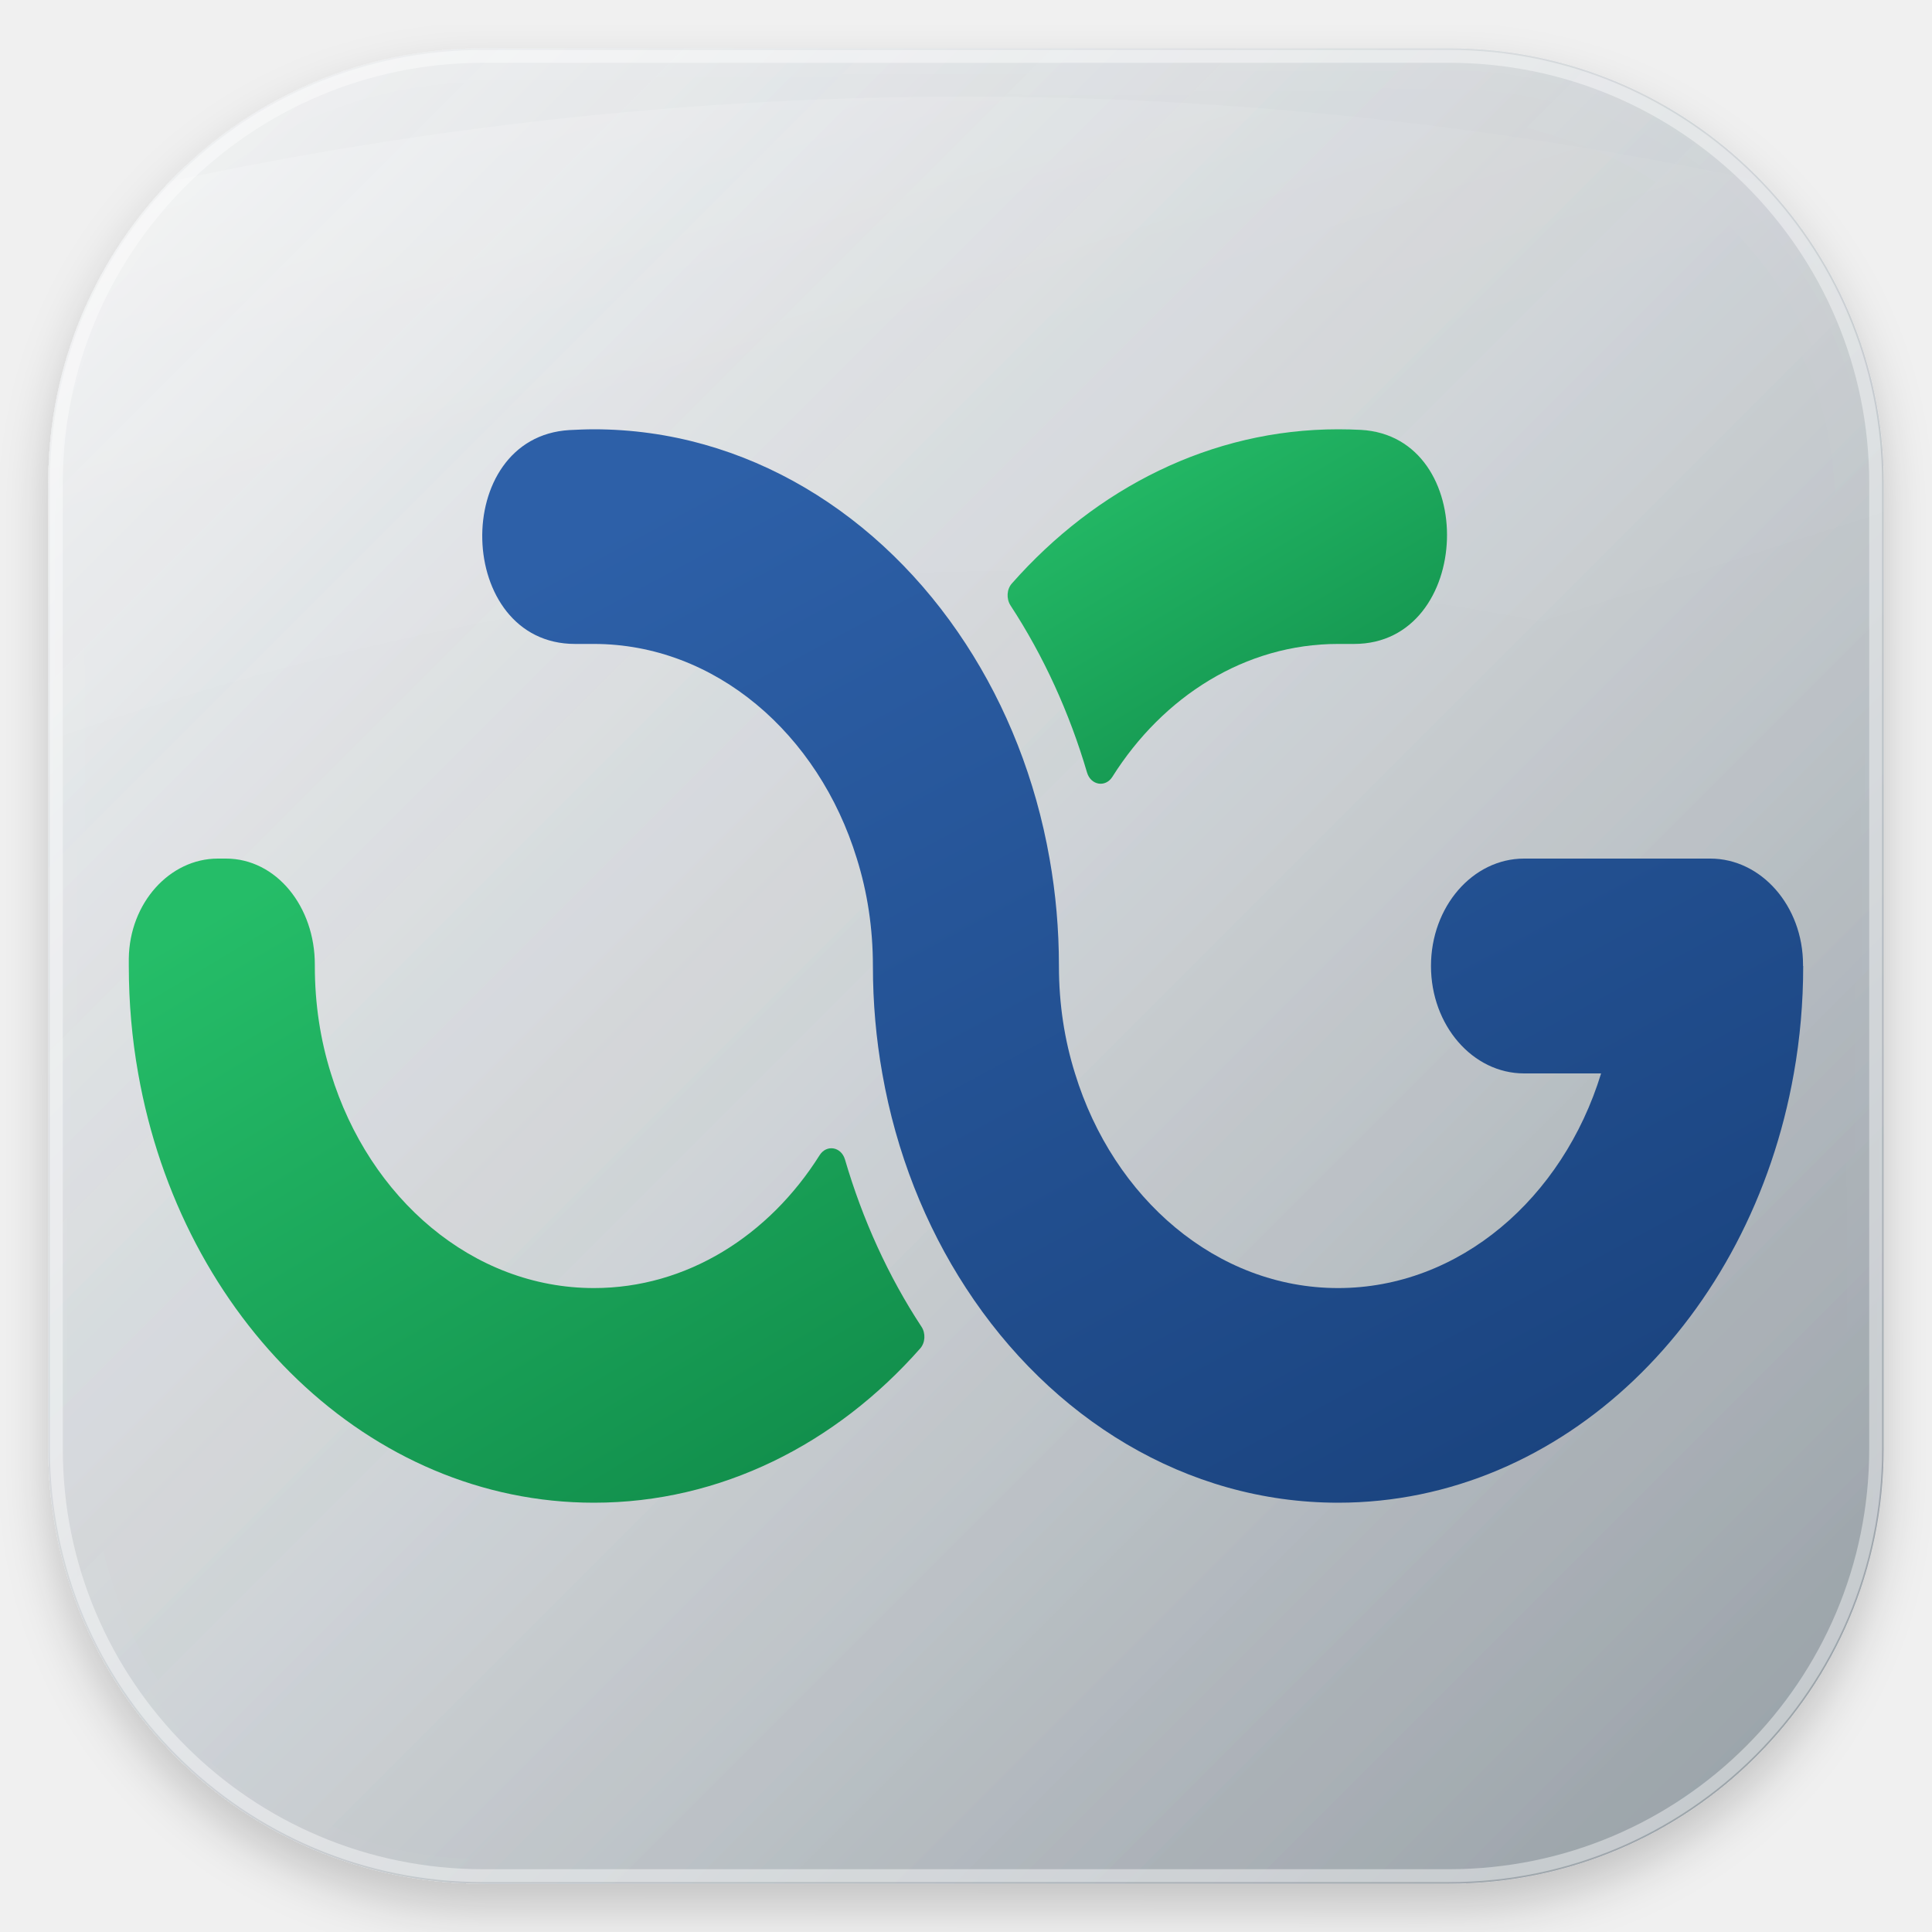
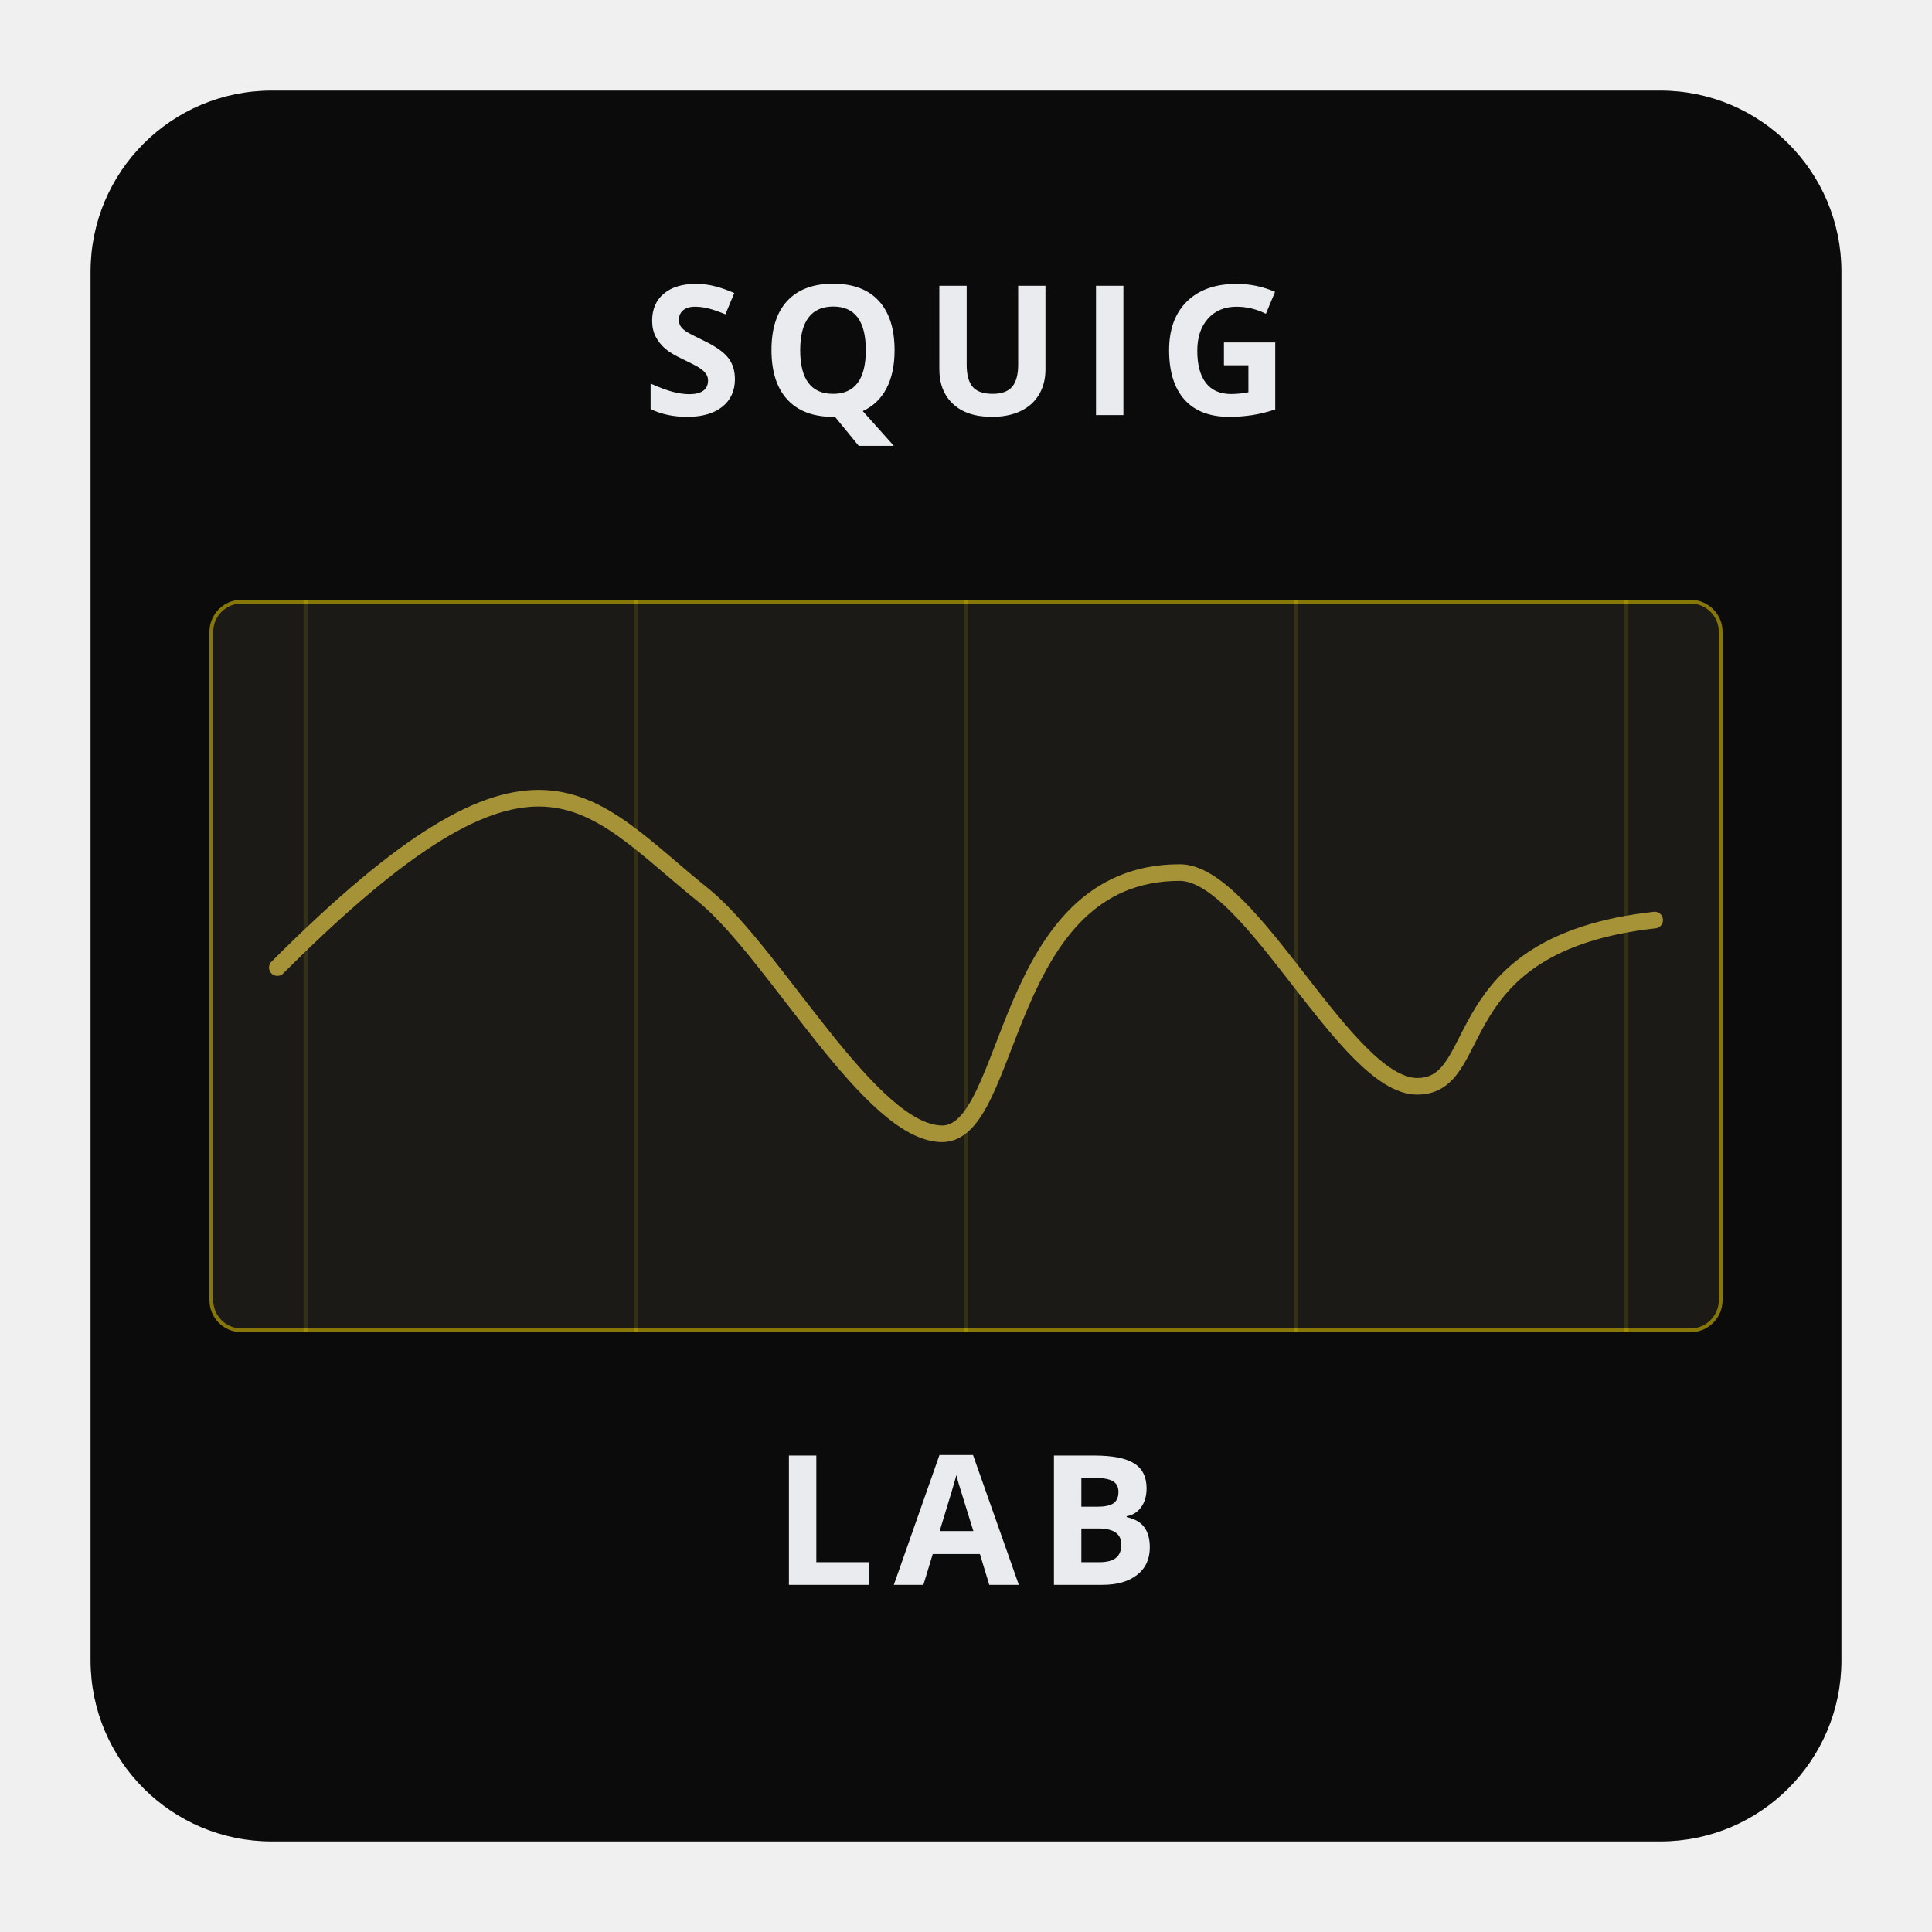
- <svg xmlns="http://www.w3.org/2000/svg" width="512" height="512" viewBox="0 0 120 120">
-   <defs>
-     <linearGradient id="glass" x1="0" y1="0" x2="1" y2="1">
-       <stop offset="0" stop-color="#f4f5f6" stop-opacity=".96" />
-       <stop offset=".52" stop-color="#cbd0d4" stop-opacity=".92" />
-       <stop offset="1" stop-color="#929aa2" stop-opacity=".96" />
-     </linearGradient>
-     <linearGradient id="green" x1=".15" y1=".05" x2=".85" y2="1">
-       <stop offset="0" stop-color="#25bd68" />
-       <stop offset="1" stop-color="#118d4b" />
-     </linearGradient>
-     <linearGradient id="blue" x1=".18" y1=".04" x2=".82" y2="1">
-       <stop offset="0" stop-color="#2d60a8" />
-       <stop offset="1" stop-color="#1a437e" />
-     </linearGradient>
-     <linearGradient id="glassSheen" x1="0" y1="0" x2=".9" y2="1">
-       <stop offset="0" stop-color="#fff" stop-opacity=".22" />
-       <stop offset=".42" stop-color="#fff" stop-opacity=".04" />
-       <stop offset="1" stop-color="#fff" stop-opacity="0" />
-     </linearGradient>
-     <filter id="tileShadow" x="-18%" y="-18%" width="136%" height="145%">
-       <feGaussianBlur in="SourceAlpha" stdDeviation="1.5" />
-       <feOffset dy="1.5" />
-       <feComponentTransfer>
-         <feFuncA type="linear" slope=".2" />
-       </feComponentTransfer>
-       <feMerge>
-         <feMergeNode />
-         <feMergeNode in="SourceGraphic" />
-       </feMerge>
-     </filter>
-     <clipPath id="tile">
-       <rect x="3" y="3" width="114" height="114" rx="27" />
-     </clipPath>
-   </defs>
-   <rect x="3" y="3" width="114" height="114" rx="27" fill="url(#glass)" filter="url(#tileShadow)" />
-   <g clip-path="url(#tile)">
-     <path d="M3 13 Q60 -1 117 13 V44 Q60 26 3 46Z" fill="url(#glassSheen)" />
-     <g transform="translate(-2.4 -12) scale(1.04 1.2)" stroke-linejoin="round">
-       <path fill="url(#green)" d="M83.18 43.33h-.96c-5.54 0-10.45 2.71-13.48 6.88-.41.56-1.28.44-1.51-.22-1.05-3.1-2.6-6.04-4.57-8.65-.26-.35-.23-.84.08-1.14 5.02-4.93 11.89-7.98 19.48-7.98.46 0 .91.01 1.36.03 7.12.34 6.73 11.08-.4 11.08z" />
-       <path fill="url(#green)" d="M57.34 78.67c.26.34.23.83-.08 1.13-5.02 4.93-11.89 7.98-19.48 7.98-13.44 0-24.64-9.54-27.22-22.22C10.19 63.76 10 61.9 10 60v-.38c.04-2.88 2.44-5.18 5.32-5.18h.48c3.01 0 5.32 2.49 5.31 5.5V60c0 1.96.33 3.82.96 5.56 2.29 6.47 8.47 11.11 15.71 11.11 5.54 0 10.45-2.71 13.48-6.88.41-.56 1.28-.44 1.51.22 1.05 3.11 2.59 6.05 4.57 8.66z" />
-       <path fill="url(#blue)" d="M110 60c0 1.9-.19 3.76-.56 5.56-2.58 12.68-13.78 22.22-27.22 22.22-9.09 0-17.16-4.37-22.22-11.11-2.43-3.23-4.17-7.01-5-11.11-.37-1.8-.56-3.66-.56-5.56 0-1.96-.33-3.82-.96-5.56-2.29-6.47-8.47-11.11-15.71-11.11h-1.12c-7.17 0-7.49-10.71-.33-11.07.48-.02.96-.04 1.45-.04 9.09 0 17.16 4.37 22.22 11.11 2.43 3.23 4.17 7.01 5 11.11.37 1.8.56 3.66.56 5.56 0 1.96.33 3.82.96 5.56 2.29 6.47 8.47 11.11 15.71 11.11s13.42-4.64 15.71-11.11h-4.6c-3.07 0-5.56-2.49-5.56-5.56s2.49-5.56 5.56-5.56h11.12c3.04 0 5.54 2.45 5.54 5.5V60z" />
-     </g>
+ <svg xmlns="http://www.w3.org/2000/svg" viewBox="0 0 512 512" aria-label="SquigLab Spectral App Icon" role="img" preserveAspectRatio="xMidYMid meet">
+   <rect x="24" y="24" width="464" height="464" rx="48" stroke-width="3" opacity="0.95" style="" />
+   <g stroke="#dab70c" stroke-width="1" opacity="0.25" transform="matrix(1.09375, 0, 0, 0.843478, -6.5, 32.47833)">
+     <line x1="80" y1="150" x2="80" y2="380" style="stroke: rgb(255, 214, 14);" />
+     <line x1="160" y1="150" x2="160" y2="380" style="stroke: rgb(255, 214, 14);" />
+     <line x1="240" y1="150" x2="240" y2="380" style="stroke: rgb(255, 214, 14);" />
+     <line x1="320" y1="150" x2="320" y2="380" style="stroke: rgb(255, 214, 14);" />
+     <line x1="400" y1="150" x2="400" y2="380" style="stroke: rgb(255, 214, 14);" />
  </g>
-   <rect x="3.5" y="3.5" width="113" height="113" rx="26.5" fill="none" stroke="#fff" stroke-opacity=".42" stroke-width=".8" />
+   <rect x="56" y="159.448" width="400" height="193.104" rx="8" opacity="0.6" style="fill: rgb(39, 37, 30); stroke: rgb(218, 191, 8); stroke-width: 1;" />
+   <g transform="matrix(0.62931, 0, 0, 0.62931, 35.7415, 168.3094)">
+     <path d="M 60 140 C 170 30 190 70 240 110 C 270 135 310 210 340 210 C 370 210 365 100 440 100 C 470 100 510 190 540 190 C 570 190 550 130 640 120" fill="none" stroke-width="7" stroke-linecap="round" stroke-linejoin="round" stroke="#a69338" />
+   </g>
+   <text x="256" y="110" text-anchor="middle" fill="#E9EBEE" font-family="Open Sans, sans-serif" font-weight="700" font-size="48" letter-spacing="5" style="white-space: pre;">SQUIG</text>
+   <text x="256" y="420" text-anchor="middle" fill="#E9EBEE" font-family="Open Sans, sans-serif" font-weight="700" font-size="48" letter-spacing="5" style="white-space: pre;">LAB</text>
</svg>
